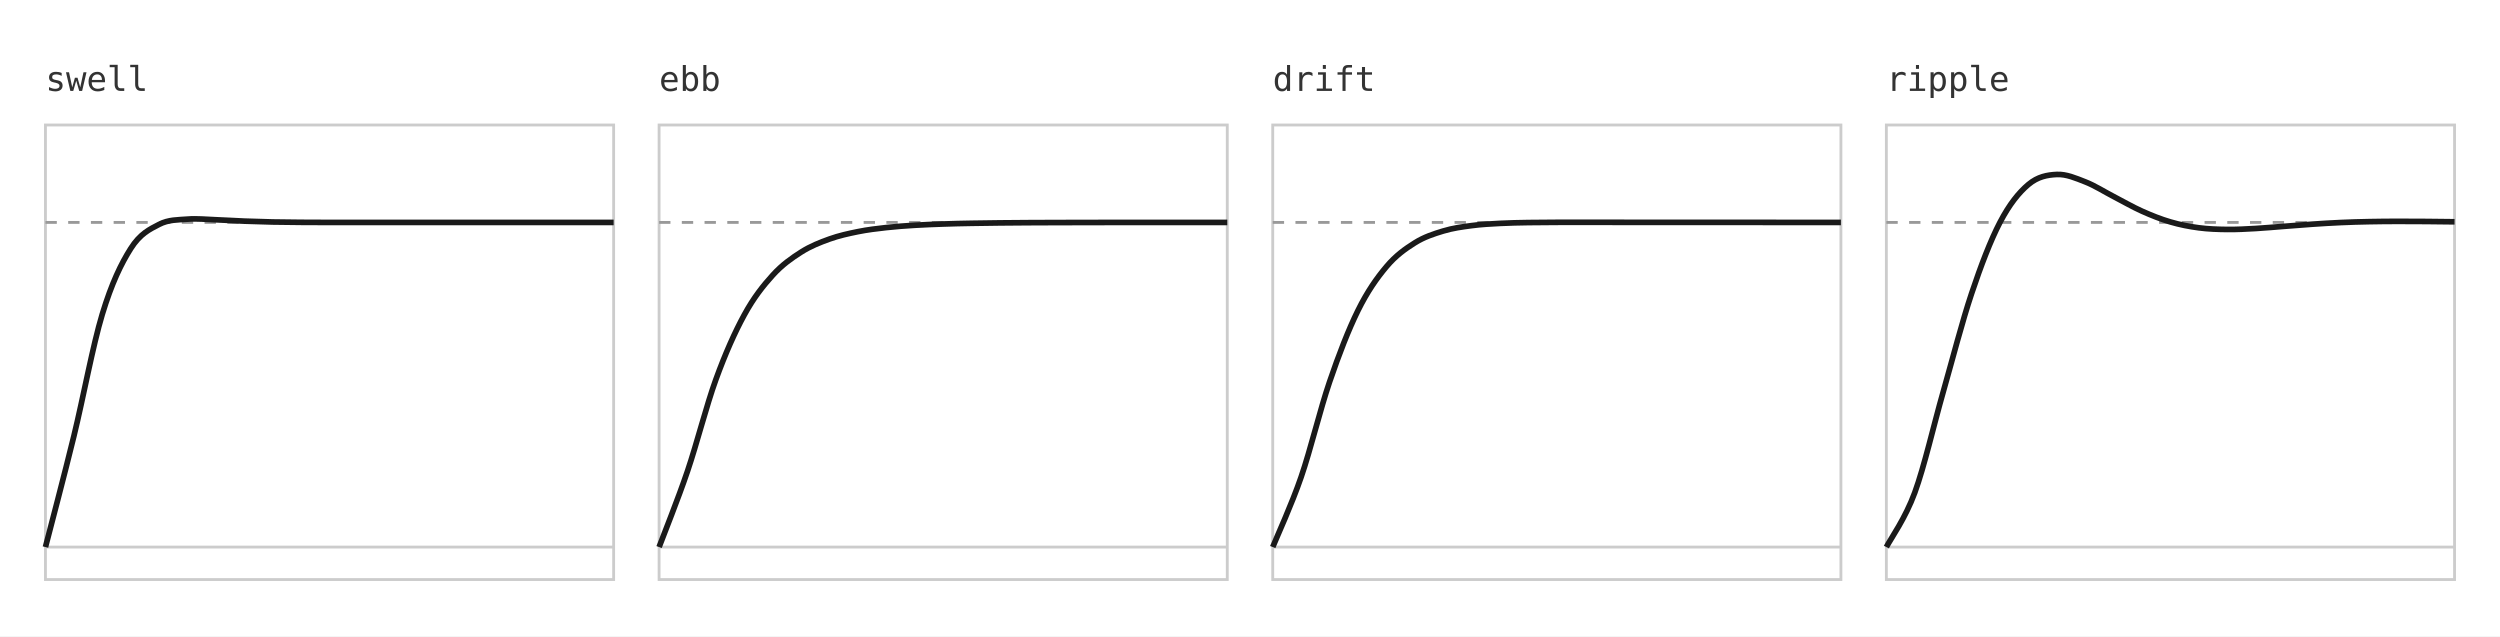
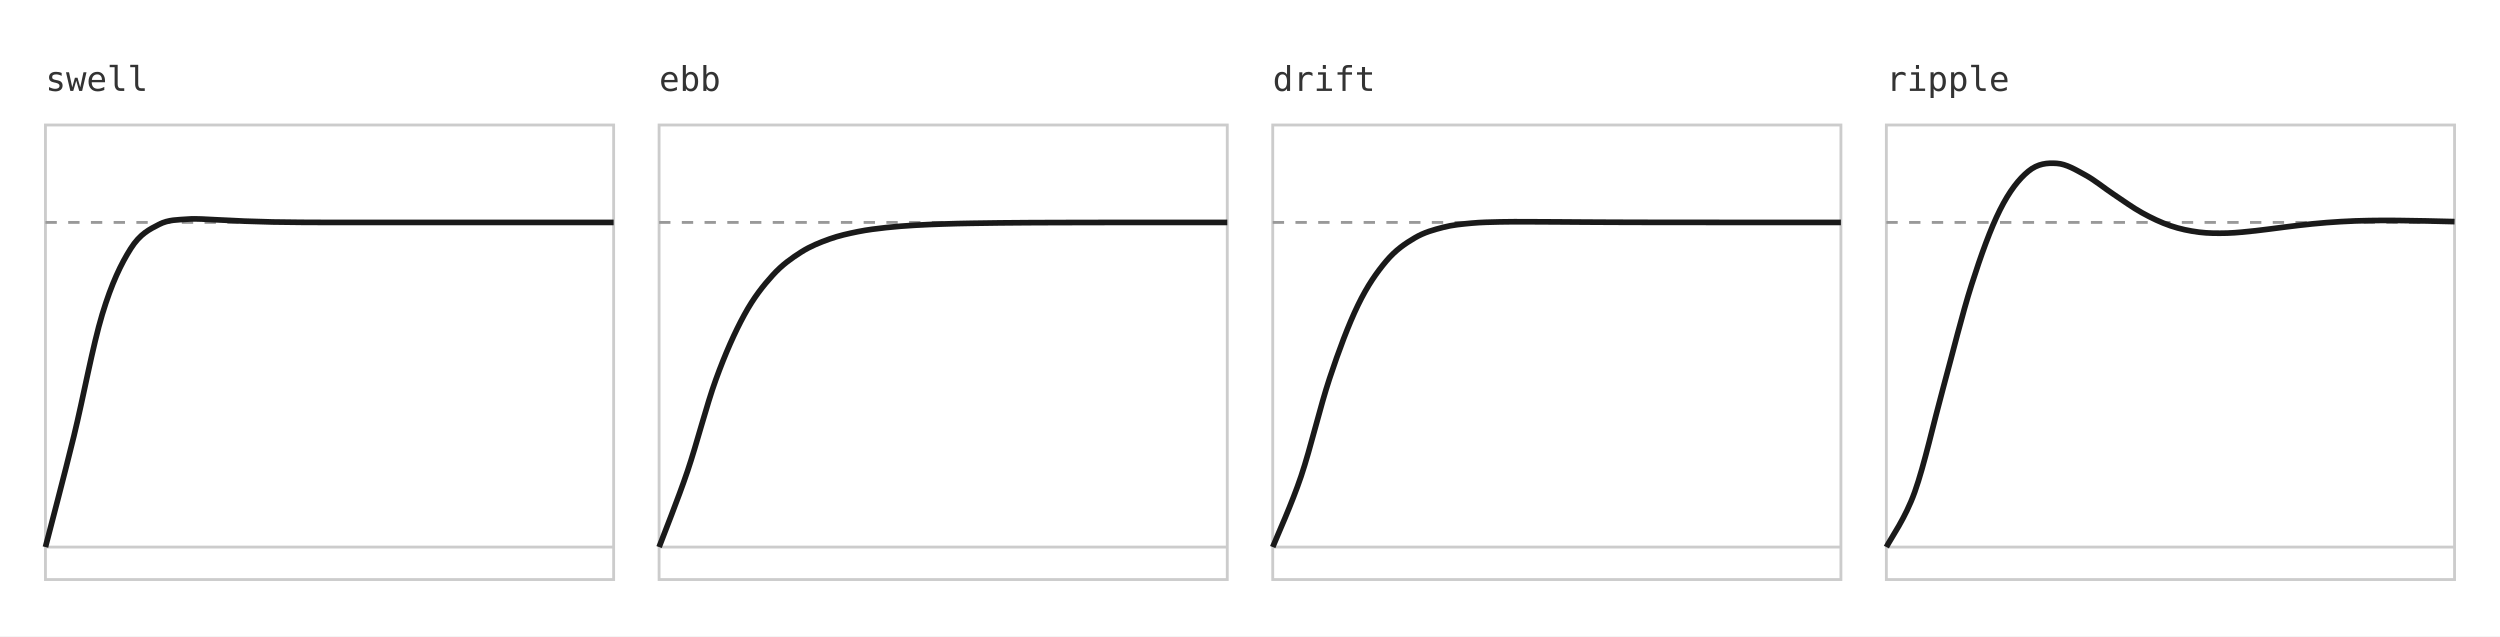
<svg xmlns="http://www.w3.org/2000/svg" viewBox="0 0 880 224" width="880" height="224">
  <rect width="880" height="224" fill="#fff" />
  <g>
    <text x="16" y="32" font-family="ui-monospace, monospace" font-size="12" fill="#333">swell</text>
    <rect x="16" y="44" width="200" height="160" fill="none" stroke="#ccc" />
    <line x1="16" y1="78.29" x2="216" y2="78.29" stroke="#999" stroke-dasharray="4 4" />
    <line x1="16" y1="192.57" x2="216" y2="192.57" stroke="#ccc" />
    <path d="M 16 192.57 C 17.67 186.07 22.67 167.2 26 153.54 C 29.33 139.88 32.67 121.62 36 110.61 C 39.33 99.61 42.67 92.79 46 87.52 C 49.33 82.25 52.67 80.72 56 78.99 C 59.33 77.26 62.67 77.41 66 77.14 C 69.33 76.87 72.67 77.24 76 77.36 C 79.33 77.47 82.67 77.71 86 77.84 C 89.33 77.97 92.67 78.07 96 78.14 C 99.33 78.21 102.67 78.24 106 78.26 C 109.33 78.29 112.67 78.29 116 78.3 C 119.33 78.3 122.67 78.3 126 78.3 C 129.33 78.3 132.67 78.29 136 78.29 C 139.33 78.29 142.67 78.29 146 78.29 C 149.33 78.29 152.67 78.29 156 78.29 C 159.33 78.29 162.67 78.29 166 78.29 C 169.33 78.29 172.67 78.29 176 78.29 C 179.33 78.29 182.67 78.29 186 78.29 C 189.33 78.29 192.67 78.29 196 78.29 C 199.33 78.29 202.67 78.29 206 78.29 C 209.33 78.29 214.33 78.29 216 78.29" fill="none" stroke="#1a1a1a" stroke-width="2" />
  </g>
  <g>
    <text x="232" y="32" font-family="ui-monospace, monospace" font-size="12" fill="#333">ebb</text>
    <rect x="232" y="44" width="200" height="160" fill="none" stroke="#ccc" />
    <line x1="232" y1="78.29" x2="432" y2="78.29" stroke="#999" stroke-dasharray="4 4" />
    <line x1="232" y1="192.57" x2="432" y2="192.57" stroke="#ccc" />
    <path d="M 232 192.57 C 233.67 188.12 238.67 175.69 242 165.85 C 245.33 156.02 248.67 142.73 252 133.56 C 255.33 124.39 258.67 116.93 262 110.82 C 265.33 104.7 268.67 100.54 272 96.86 C 275.33 93.18 278.67 90.86 282 88.74 C 285.33 86.62 288.67 85.33 292 84.13 C 295.33 82.93 298.67 82.22 302 81.54 C 305.33 80.87 308.67 80.47 312 80.1 C 315.33 79.72 318.67 79.5 322 79.29 C 325.33 79.09 328.67 78.96 332 78.85 C 335.33 78.73 338.67 78.66 342 78.6 C 345.33 78.53 348.67 78.49 352 78.46 C 355.33 78.42 358.67 78.4 362 78.38 C 365.33 78.36 368.67 78.35 372 78.34 C 375.33 78.33 378.67 78.32 382 78.32 C 385.33 78.31 388.67 78.31 392 78.3 C 395.33 78.3 398.67 78.3 402 78.29 C 405.33 78.29 408.67 78.29 412 78.29 C 415.33 78.29 418.67 78.29 422 78.29 C 425.33 78.29 430.33 78.29 432 78.29" fill="none" stroke="#1a1a1a" stroke-width="2" />
  </g>
  <g>
    <text x="448" y="32" font-family="ui-monospace, monospace" font-size="12" fill="#333">drift</text>
    <rect x="448" y="44" width="200" height="160" fill="none" stroke="#ccc" />
    <line x1="448" y1="78.29" x2="648" y2="78.29" stroke="#999" stroke-dasharray="4 4" />
    <line x1="448" y1="192.57" x2="648" y2="192.57" stroke="#ccc" />
-     <path d="M 448 192.57 C 449.67 188.46 454.67 177.6 458 167.91 C 461.33 158.23 464.67 144.21 468 134.45 C 471.33 124.68 474.67 116.07 478 109.31 C 481.33 102.55 484.67 97.86 488 93.89 C 491.33 89.92 494.67 87.59 498 85.49 C 501.33 83.4 504.67 82.33 508 81.32 C 511.33 80.31 514.67 79.86 518 79.42 C 521.33 78.97 524.67 78.81 528 78.63 C 531.33 78.45 534.67 78.4 538 78.34 C 541.33 78.28 544.67 78.27 548 78.26 C 551.33 78.24 554.67 78.25 558 78.25 C 561.33 78.25 564.67 78.25 568 78.26 C 571.33 78.26 574.67 78.26 578 78.27 C 581.33 78.27 584.67 78.27 588 78.28 C 591.33 78.28 594.67 78.28 598 78.28 C 601.33 78.28 604.67 78.28 608 78.28 C 611.33 78.28 614.67 78.28 618 78.28 C 621.33 78.29 624.67 78.29 628 78.29 C 631.33 78.29 634.67 78.29 638 78.29 C 641.33 78.29 646.33 78.29 648 78.29" fill="none" stroke="#1a1a1a" stroke-width="2" />
+     <path d="M 448 192.57 C 449.67 188.41 454.67 177.49 458 167.6 C 461.33 157.71 464.67 143.27 468 133.24 C 471.33 123.21 474.67 114.31 478 107.42 C 481.33 100.52 484.67 95.8 488 91.86 C 491.33 87.91 494.67 85.71 498 83.74 C 501.33 81.77 504.67 80.88 508 80.02 C 511.33 79.15 514.67 78.87 518 78.55 C 521.33 78.24 524.67 78.19 528 78.11 C 531.33 78.03 534.67 78.05 538 78.06 C 541.33 78.06 544.67 78.09 548 78.11 C 551.33 78.14 554.67 78.16 558 78.18 C 561.33 78.2 564.67 78.22 568 78.23 C 571.33 78.25 574.67 78.25 578 78.26 C 581.33 78.27 584.67 78.27 588 78.28 C 591.33 78.28 594.67 78.28 598 78.28 C 601.33 78.28 604.67 78.28 608 78.29 C 611.33 78.29 614.67 78.29 618 78.29 C 621.33 78.29 624.67 78.29 628 78.29 C 631.33 78.29 634.67 78.29 638 78.29 C 641.33 78.29 646.33 78.29 648 78.29" fill="none" stroke="#1a1a1a" stroke-width="2" />
  </g>
  <g>
    <text x="664" y="32" font-family="ui-monospace, monospace" font-size="12" fill="#333">ripple</text>
    <rect x="664" y="44" width="200" height="160" fill="none" stroke="#ccc" />
    <line x1="664" y1="78.29" x2="864" y2="78.29" stroke="#999" stroke-dasharray="4 4" />
    <line x1="664" y1="192.57" x2="864" y2="192.57" stroke="#ccc" />
-     <path d="M 664 192.57 C 665.67 189.38 670.67 182.5 674 173.4 C 677.33 164.3 680.67 149.65 684 137.97 C 687.33 126.29 690.67 113.27 694 103.31 C 697.33 93.36 700.67 84.65 704 78.25 C 707.33 71.86 710.67 67.75 714 64.94 C 717.33 62.14 720.67 61.57 724 61.41 C 727.33 61.25 730.67 62.71 734 64.01 C 737.33 65.3 740.67 67.46 744 69.18 C 747.33 70.9 750.67 72.85 754 74.34 C 757.33 75.83 760.67 77.16 764 78.13 C 767.33 79.11 770.67 79.75 774 80.19 C 777.33 80.63 780.67 80.73 784 80.77 C 787.33 80.81 790.67 80.61 794 80.43 C 797.33 80.24 800.67 79.93 804 79.67 C 807.33 79.42 810.67 79.13 814 78.91 C 817.33 78.68 820.67 78.48 824 78.33 C 827.33 78.18 830.67 78.08 834 78.02 C 837.33 77.95 840.67 77.93 844 77.92 C 847.33 77.91 850.67 77.94 854 77.96 C 857.33 77.99 862.33 78.06 864 78.07" fill="none" stroke="#1a1a1a" stroke-width="2" />
+     <path d="M 664 192.57 C 665.67 189.33 670.67 182.48 674 173.14 C 677.33 163.8 680.67 148.69 684 136.54 C 687.33 124.38 690.67 110.65 694 100.21 C 697.33 89.76 700.67 80.52 704 73.87 C 707.33 67.21 710.67 62.99 714 60.27 C 717.33 57.54 720.67 57.29 724 57.51 C 727.33 57.73 730.67 59.77 734 61.59 C 737.33 63.4 740.67 66.18 744 68.4 C 747.33 70.62 750.67 73.06 754 74.9 C 757.33 76.75 760.67 78.33 764 79.47 C 767.33 80.61 770.67 81.29 774 81.72 C 777.33 82.15 780.67 82.13 784 82.05 C 787.33 81.96 790.67 81.56 794 81.22 C 797.33 80.87 800.67 80.36 804 79.96 C 807.33 79.55 810.67 79.12 814 78.8 C 817.33 78.47 820.67 78.2 824 78.01 C 827.33 77.81 830.67 77.7 834 77.64 C 837.33 77.57 840.67 77.58 844 77.61 C 847.33 77.63 850.67 77.71 854 77.77 C 857.33 77.84 862.33 77.97 864 78.01" fill="none" stroke="#1a1a1a" stroke-width="2" />
  </g>
</svg>
